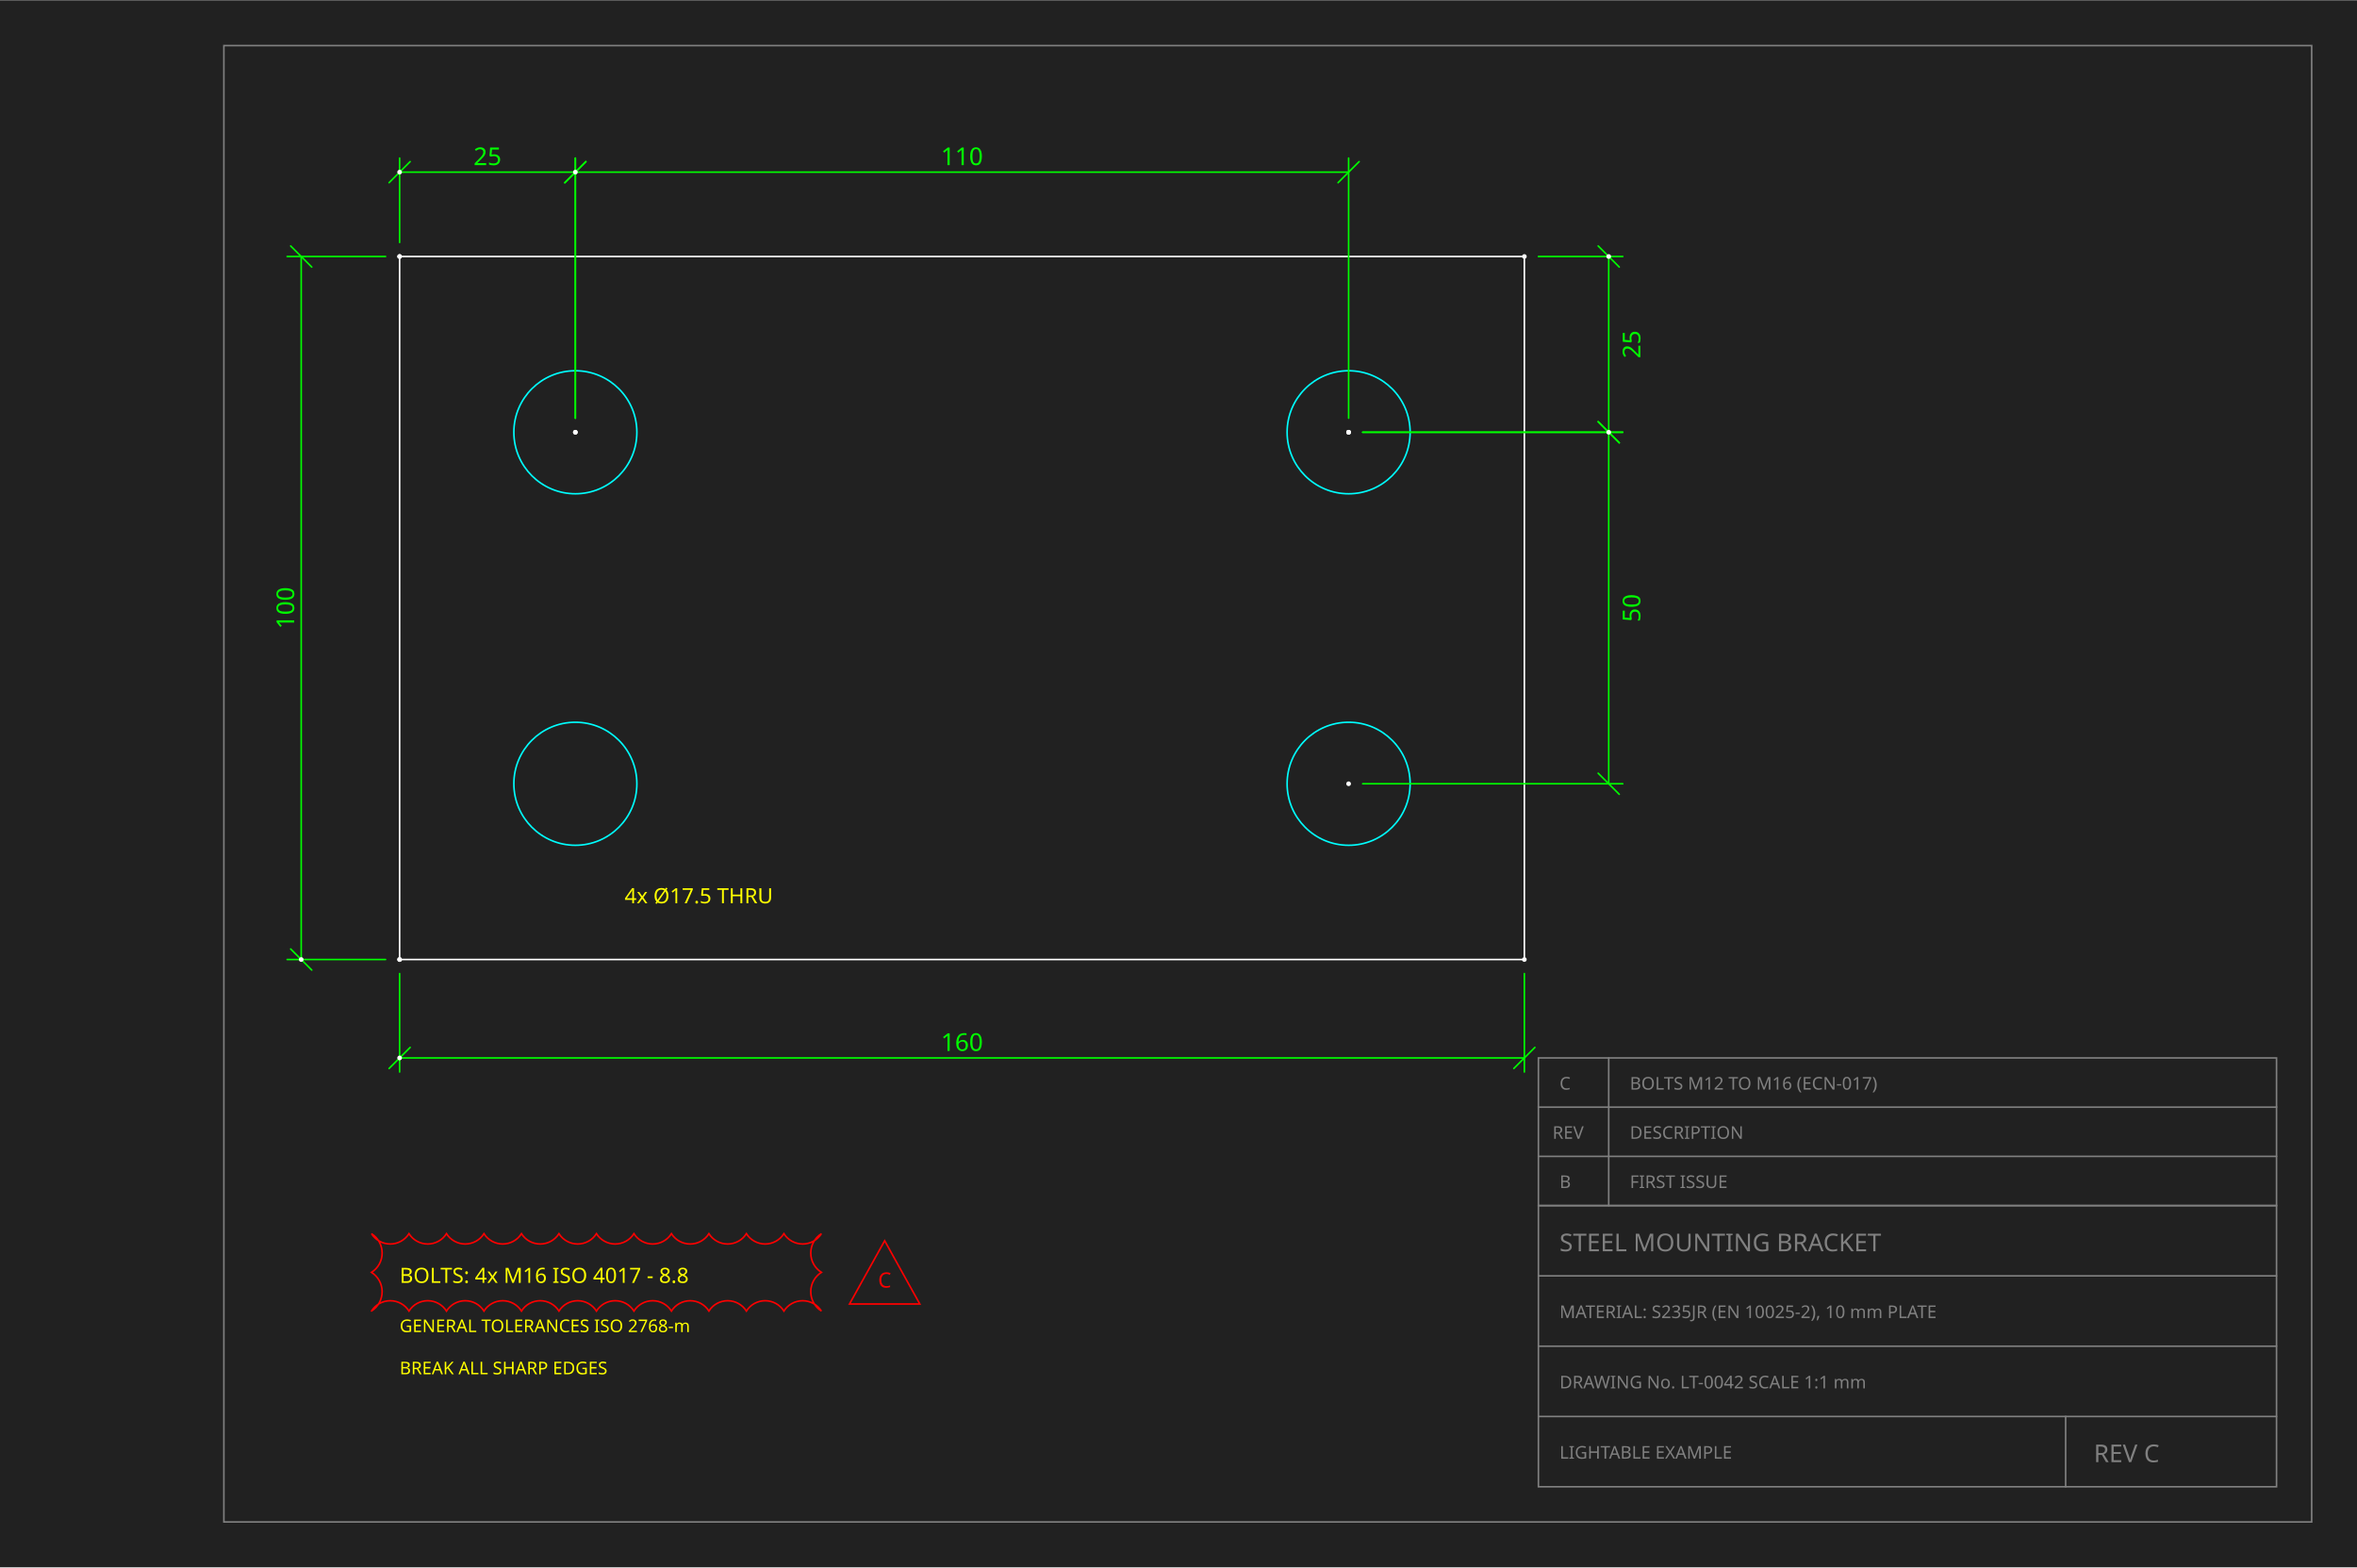
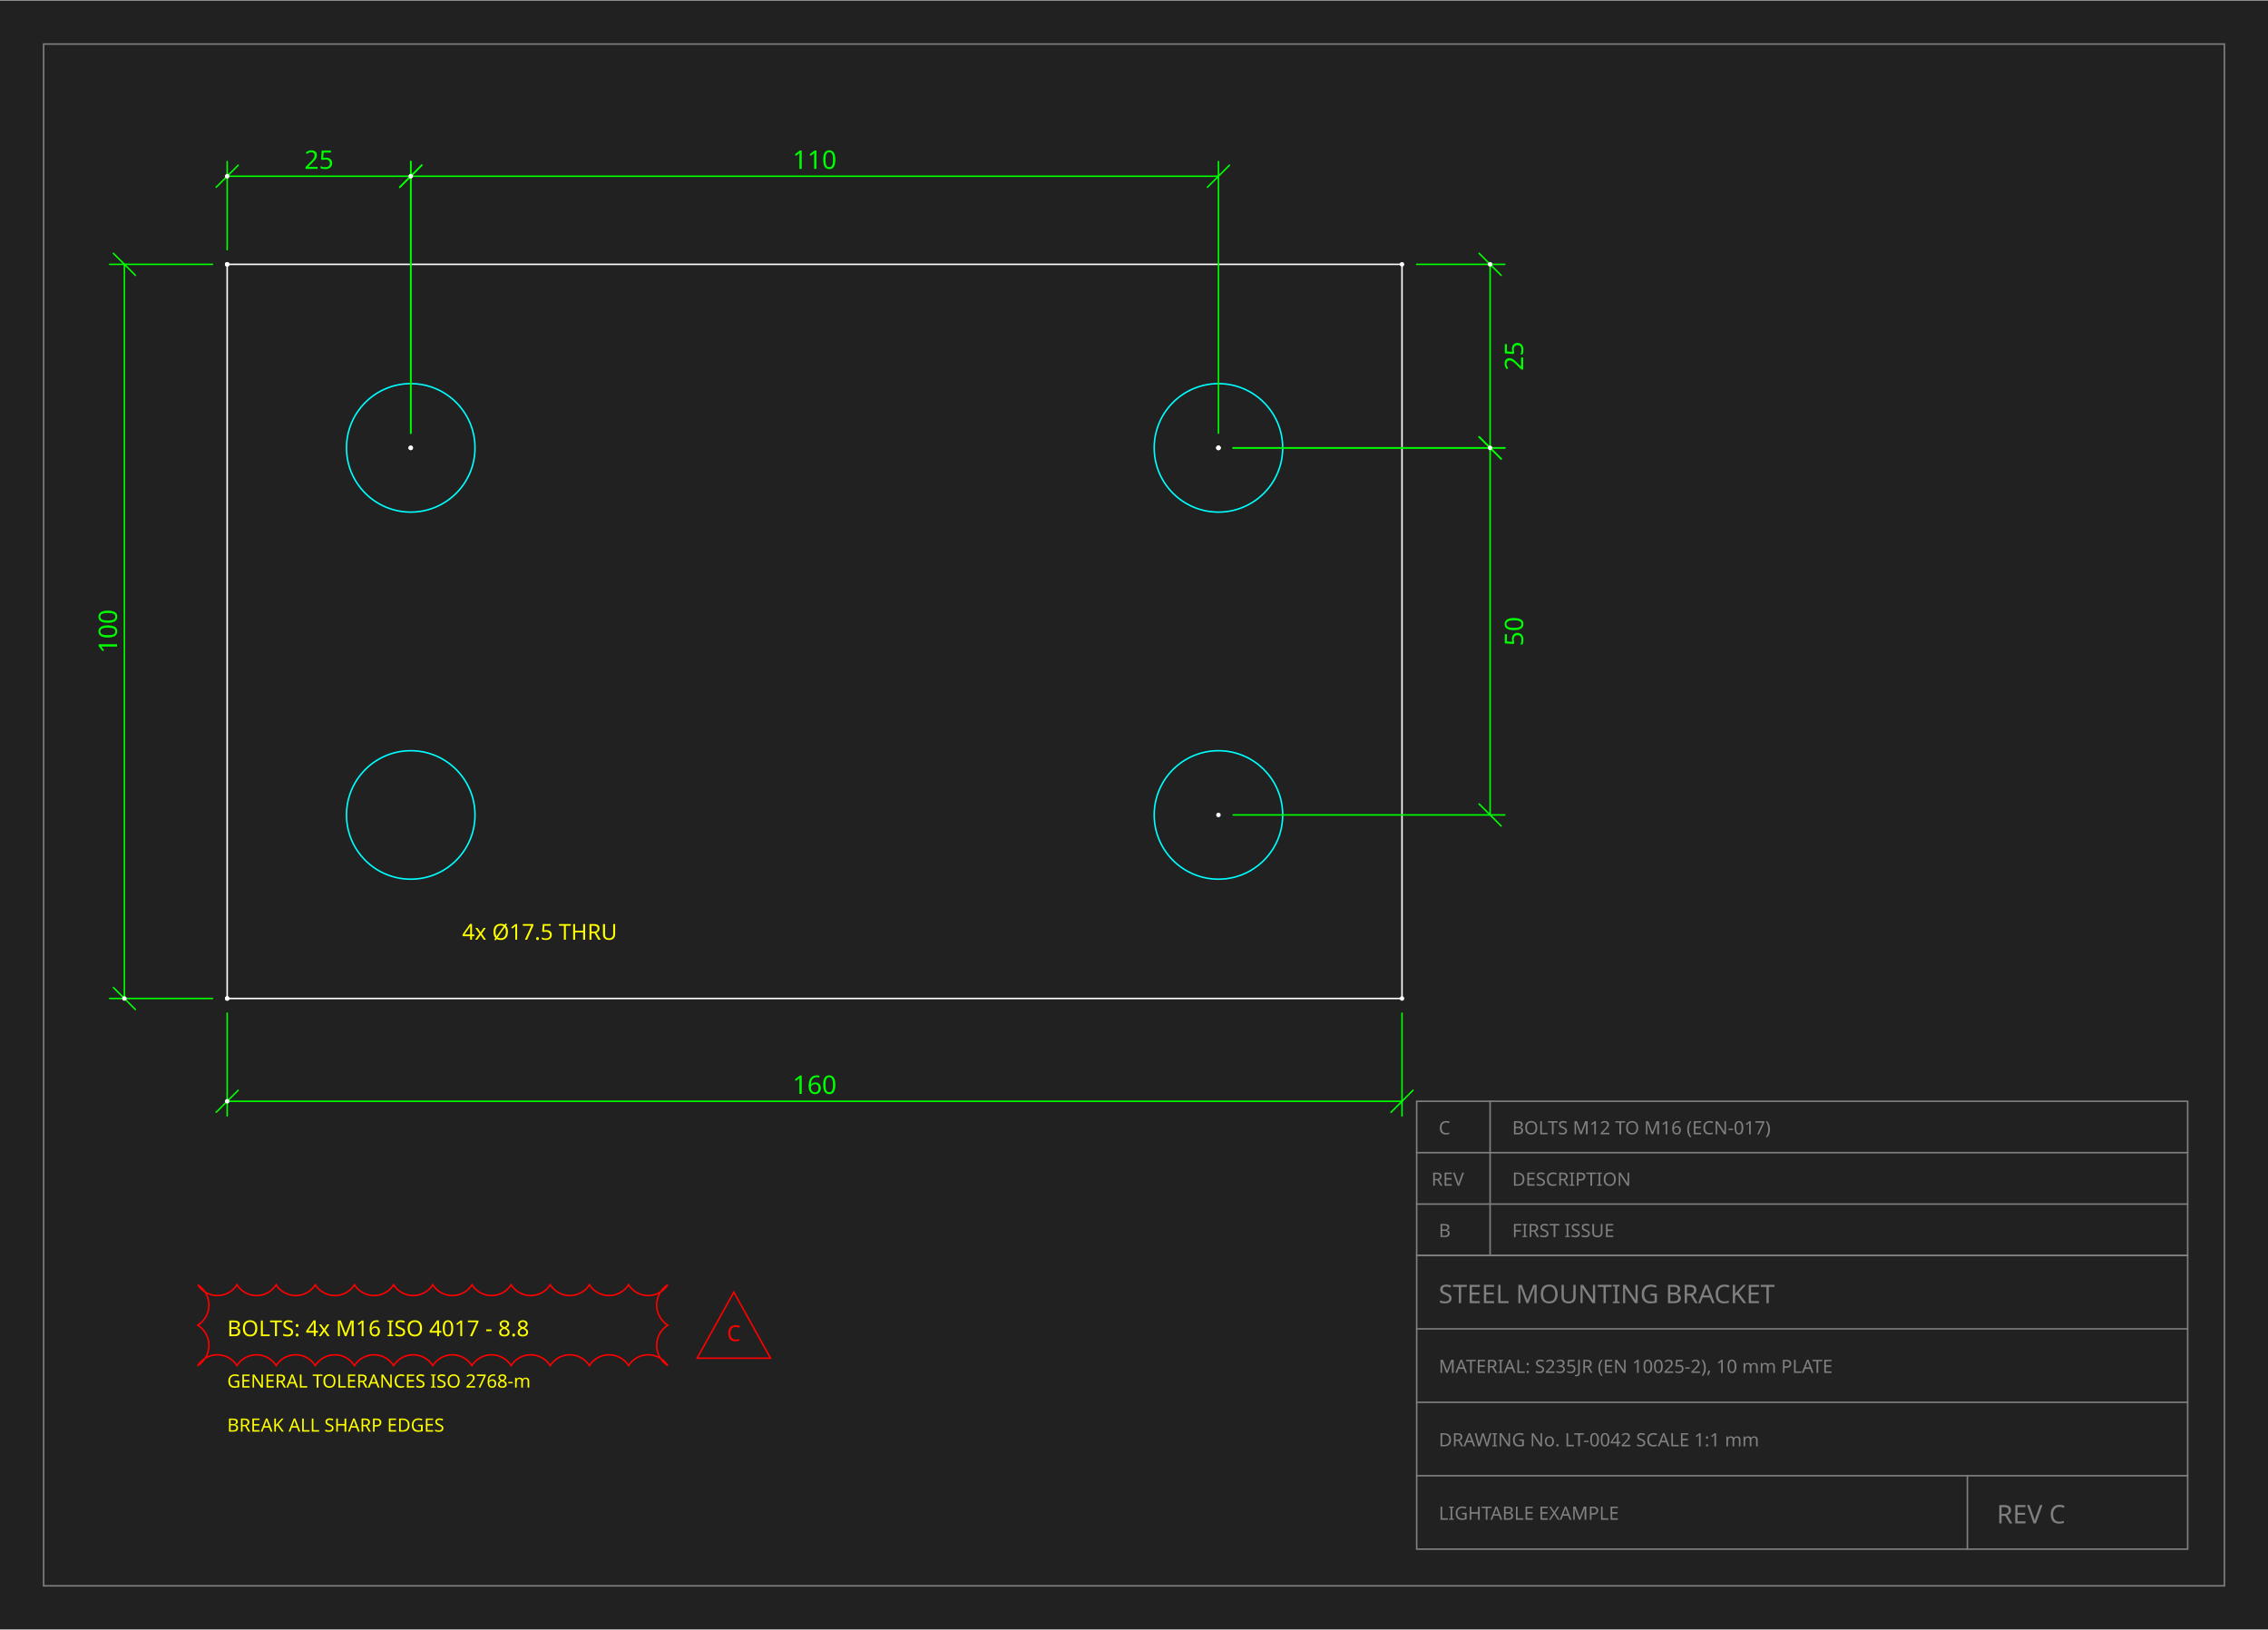
- <svg xmlns="http://www.w3.org/2000/svg" viewBox="-31.848 -216.448 335.296 222.896" width="800" height="532">
-   <rect x="-31.848" y="-216.448" width="335.296" height="222.896" fill="#212121" />
-   <g transform="scale(1 -1)" fill="none" stroke-width="0.224" stroke-linecap="round">
+ <svg xmlns="http://www.w3.org/2000/svg" viewBox="-5.94 -215.94 308.88 221.88" width="800" height="575">
+   <rect x="-5.94" y="-215.94" width="308.88" height="221.88" fill="#212121" />
+   <g transform="scale(1 -1)" fill="none" stroke-width="0.206" stroke-linecap="round">
    <g data-layer="BORDER">
      <path d="M0 0L297 0L297 210L0 210Z" stroke="#808080" />
    </g>
    <g data-layer="TITLE">
      <path d="M187 5L292 5L292 45L187 45Z" stroke="#808080" />
      <path d="M187 15L292 15" stroke="#808080" />
      <path d="M187 25L292 25" stroke="#808080" />
      <path d="M187 35L292 35" stroke="#808080" />
      <path d="M262 5L262 15" stroke="#808080" />
      <text transform="translate(190 38.5) rotate(0) scale(1 -1) skewX(0)" font-size="3.5" font-family="sans-serif" text-anchor="start" dominant-baseline="alphabetic" fill="#808080" stroke="none">STEEL MOUNTING BRACKET</text>
      <text transform="translate(190 29) rotate(0) scale(1 -1) skewX(0)" font-size="2.5" font-family="sans-serif" text-anchor="start" dominant-baseline="alphabetic" fill="#808080" stroke="none">MATERIAL: S235JR (EN 10025-2), 10 mm PLATE</text>
      <text transform="translate(190 19) rotate(0) scale(1 -1) skewX(0)" font-size="2.5" font-family="sans-serif" text-anchor="start" dominant-baseline="alphabetic" fill="#808080" stroke="none">DRAWING No. LT-0042    SCALE 1:1    mm</text>
      <text transform="translate(190 9) rotate(0) scale(1 -1) skewX(0)" font-size="2.5" font-family="sans-serif" text-anchor="start" dominant-baseline="alphabetic" fill="#808080" stroke="none">LIGHTABLE EXAMPLE</text>
      <text transform="translate(266 8.5) rotate(0) scale(1 -1) skewX(0)" font-size="3.5" font-family="sans-serif" text-anchor="start" dominant-baseline="alphabetic" fill="#808080" stroke="none">REV C</text>
      <path d="M187 45L292 45L292 59L187 59Z" stroke="#808080" />
      <path d="M187 52L292 52" stroke="#808080" />
      <path d="M197 45L197 59" stroke="#808080" />
      <text transform="translate(189 54.5) rotate(0) scale(1 -1) skewX(0)" font-size="2.5" font-family="sans-serif" text-anchor="start" dominant-baseline="alphabetic" fill="#808080" stroke="none">REV</text>
      <text transform="translate(200 54.5) rotate(0) scale(1 -1) skewX(0)" font-size="2.5" font-family="sans-serif" text-anchor="start" dominant-baseline="alphabetic" fill="#808080" stroke="none">DESCRIPTION</text>
      <text transform="translate(190 47.5) rotate(0) scale(1 -1) skewX(0)" font-size="2.5" font-family="sans-serif" text-anchor="start" dominant-baseline="alphabetic" fill="#808080" stroke="none">B</text>
      <text transform="translate(200 47.5) rotate(0) scale(1 -1) skewX(0)" font-size="2.5" font-family="sans-serif" text-anchor="start" dominant-baseline="alphabetic" fill="#808080" stroke="none">FIRST ISSUE</text>
    </g>
    <g data-layer="OUTLINE">
      <path d="M25 80L185 80L185 180L25 180Z" stroke="#ffffff" />
    </g>
    <g data-layer="HOLES">
      <path d="M58.75 105A8.75 8.75 0 0 1 41.25 105A8.75 8.75 0 0 1 58.75 105" stroke="#00ffff" />
      <path d="M168.75 105A8.75 8.75 0 0 1 151.25 105A8.75 8.75 0 0 1 168.75 105" stroke="#00ffff" />
      <path d="M168.75 155A8.75 8.75 0 0 1 151.25 155A8.75 8.75 0 0 1 168.75 155" stroke="#00ffff" />
      <path d="M58.75 155A8.75 8.75 0 0 1 41.25 155A8.75 8.75 0 0 1 58.75 155" stroke="#00ffff" />
    </g>
    <g data-layer="NOTES">
      <text transform="translate(57 88) rotate(0) scale(1 -1) skewX(0)" font-size="3" font-family="sans-serif" text-anchor="start" dominant-baseline="alphabetic" fill="#ffff00" stroke="none">4x Ø17.5 THRU</text>
      <text transform="translate(25 34) rotate(0) scale(1 -1) skewX(0)" font-size="3" font-family="sans-serif" text-anchor="start" dominant-baseline="alphabetic" fill="#ffff00" stroke="none">BOLTS: 4x M16 ISO 4017 - 8.8</text>
      <text transform="translate(25 27) rotate(0) scale(1 -1) skewX(0)" font-size="2.5" font-family="sans-serif" text-anchor="start" dominant-baseline="alphabetic" fill="#ffff00" stroke="none">GENERAL TOLERANCES ISO 2768-m</text>
      <text transform="translate(25 21) rotate(0) scale(1 -1) skewX(0)" font-size="2.5" font-family="sans-serif" text-anchor="start" dominant-baseline="alphabetic" fill="#ffff00" stroke="none">BREAK ALL SHARP EDGES</text>
    </g>
    <g data-layer="DIMS">
      <path d="M25 78L25 64" stroke="#00ff00" />
      <path d="M185 78L185 64" stroke="#00ff00" />
      <path d="M26.5 67.5L23.5 64.5" stroke="#00ff00" />
      <path d="M183.5 64.5L186.5 67.5" stroke="#00ff00" />
      <path d="M25 66L185 66" stroke="#00ff00" />
      <text transform="translate(105 67) rotate(0) scale(1 -1) skewX(0)" font-size="3.5" font-family="sans-serif" text-anchor="middle" dominant-baseline="alphabetic" fill="#00ff00" stroke="none">160</text>
    </g>
    <g data-layer="Defpoints">
-       <circle cx="25" cy="66" r="0.335" fill="#ffffff" />
-       <circle cx="25" cy="80" r="0.335" fill="#ffffff" />
-       <circle cx="185" cy="80" r="0.335" fill="#ffffff" />
+       <circle cx="25" cy="66" r="0.309" fill="#ffffff" />
+       <circle cx="25" cy="80" r="0.309" fill="#ffffff" />
+       <circle cx="185" cy="80" r="0.309" fill="#ffffff" />
    </g>
    <g data-layer="DIMS">
      <path d="M23 80L9 80" stroke="#00ff00" />
      <path d="M23 180L9 180" stroke="#00ff00" />
      <path d="M9.5 81.5L12.5 78.5" stroke="#00ff00" />
      <path d="M12.5 178.5L9.5 181.5" stroke="#00ff00" />
      <path d="M11 80L11 180" stroke="#00ff00" />
      <text transform="translate(10 130) rotate(90) scale(1 -1) skewX(0)" font-size="3.5" font-family="sans-serif" text-anchor="middle" dominant-baseline="alphabetic" fill="#00ff00" stroke="none">100</text>
    </g>
    <g data-layer="Defpoints">
-       <circle cx="11" cy="80" r="0.335" fill="#ffffff" />
-       <circle cx="25" cy="80" r="0.335" fill="#ffffff" />
-       <circle cx="25" cy="180" r="0.335" fill="#ffffff" />
+       <circle cx="11" cy="80" r="0.309" fill="#ffffff" />
+       <circle cx="25" cy="80" r="0.309" fill="#ffffff" />
+       <circle cx="25" cy="180" r="0.309" fill="#ffffff" />
    </g>
    <g data-layer="DIMS">
      <path d="M25 182L25 194" stroke="#00ff00" />
      <path d="M50 157L50 194" stroke="#00ff00" />
      <path d="M26.5 193.5L23.5 190.5" stroke="#00ff00" />
      <path d="M48.5 190.5L51.5 193.5" stroke="#00ff00" />
      <path d="M25 192L50 192" stroke="#00ff00" />
      <text transform="translate(37.5 193) rotate(0) scale(1 -1) skewX(0)" font-size="3.5" font-family="sans-serif" text-anchor="middle" dominant-baseline="alphabetic" fill="#00ff00" stroke="none">25</text>
    </g>
    <g data-layer="Defpoints">
-       <circle cx="25" cy="192" r="0.335" fill="#ffffff" />
-       <circle cx="25" cy="180" r="0.335" fill="#ffffff" />
-       <circle cx="50" cy="155" r="0.335" fill="#ffffff" />
+       <circle cx="25" cy="192" r="0.309" fill="#ffffff" />
+       <circle cx="25" cy="180" r="0.309" fill="#ffffff" />
+       <circle cx="50" cy="155" r="0.309" fill="#ffffff" />
    </g>
    <g data-layer="DIMS">
      <path d="M50 157L50 194" stroke="#00ff00" />
      <path d="M160 157L160 194" stroke="#00ff00" />
      <path d="M51.5 193.5L48.5 190.5" stroke="#00ff00" />
      <path d="M158.5 190.5L161.5 193.5" stroke="#00ff00" />
      <path d="M50 192L160 192" stroke="#00ff00" />
      <text transform="translate(105 193) rotate(0) scale(1 -1) skewX(0)" font-size="3.5" font-family="sans-serif" text-anchor="middle" dominant-baseline="alphabetic" fill="#00ff00" stroke="none">110</text>
    </g>
    <g data-layer="Defpoints">
-       <circle cx="50" cy="192" r="0.335" fill="#ffffff" />
-       <circle cx="50" cy="155" r="0.335" fill="#ffffff" />
-       <circle cx="160" cy="155" r="0.335" fill="#ffffff" />
+       <circle cx="50" cy="192" r="0.309" fill="#ffffff" />
+       <circle cx="50" cy="155" r="0.309" fill="#ffffff" />
+       <circle cx="160" cy="155" r="0.309" fill="#ffffff" />
    </g>
    <g data-layer="DIMS">
      <path d="M187 180L199 180" stroke="#00ff00" />
      <path d="M162 155L199 155" stroke="#00ff00" />
      <path d="M195.5 181.5L198.5 178.5" stroke="#00ff00" />
      <path d="M198.5 153.5L195.5 156.5" stroke="#00ff00" />
      <path d="M197 180L197 155" stroke="#00ff00" />
      <text transform="translate(201.5 167.5) rotate(90) scale(1 -1) skewX(0)" font-size="3.5" font-family="sans-serif" text-anchor="middle" dominant-baseline="alphabetic" fill="#00ff00" stroke="none">25</text>
    </g>
    <g data-layer="Defpoints">
-       <circle cx="197" cy="180" r="0.335" fill="#ffffff" />
-       <circle cx="185" cy="180" r="0.335" fill="#ffffff" />
-       <circle cx="160" cy="155" r="0.335" fill="#ffffff" />
+       <circle cx="197" cy="180" r="0.309" fill="#ffffff" />
+       <circle cx="185" cy="180" r="0.309" fill="#ffffff" />
+       <circle cx="160" cy="155" r="0.309" fill="#ffffff" />
    </g>
    <g data-layer="DIMS">
      <path d="M162 155L199 155" stroke="#00ff00" />
      <path d="M162 105L199 105" stroke="#00ff00" />
      <path d="M195.5 156.5L198.5 153.5" stroke="#00ff00" />
      <path d="M198.5 103.5L195.5 106.5" stroke="#00ff00" />
      <path d="M197 155L197 105" stroke="#00ff00" />
      <text transform="translate(201.5 130) rotate(90) scale(1 -1) skewX(0)" font-size="3.5" font-family="sans-serif" text-anchor="middle" dominant-baseline="alphabetic" fill="#00ff00" stroke="none">50</text>
    </g>
    <g data-layer="Defpoints">
-       <circle cx="197" cy="155" r="0.335" fill="#ffffff" />
-       <circle cx="160" cy="155" r="0.335" fill="#ffffff" />
-       <circle cx="160" cy="105" r="0.335" fill="#ffffff" />
+       <circle cx="197" cy="155" r="0.309" fill="#ffffff" />
+       <circle cx="160" cy="155" r="0.309" fill="#ffffff" />
+       <circle cx="160" cy="105" r="0.309" fill="#ffffff" />
    </g>
    <g data-layer="TITLE">
      <path d="M187 59L187 66L292 66L292 59" stroke="#808080" />
      <path d="M197 59L197 66" stroke="#808080" />
      <text transform="translate(190 61.5) rotate(0) scale(1 -1) skewX(0)" font-size="2.5" font-family="sans-serif" text-anchor="start" dominant-baseline="alphabetic" fill="#808080" stroke="none">C</text>
      <text transform="translate(200 61.5) rotate(0) scale(1 -1) skewX(0)" font-size="2.5" font-family="sans-serif" text-anchor="start" dominant-baseline="alphabetic" fill="#808080" stroke="none">BOLTS M12 TO M16 (ECN-017)</text>
    </g>
    <g data-layer="REVISION">
      <path d="M21 30A3.158 3.158 0 0 0 26.333 30A3.158 3.158 0 0 0 31.667 30A3.158 3.158 0 0 0 37 30A3.158 3.158 0 0 0 42.333 30A3.158 3.158 0 0 0 47.667 30A3.158 3.158 0 0 0 53 30A3.158 3.158 0 0 0 58.333 30A3.158 3.158 0 0 0 63.667 30A3.158 3.158 0 0 0 69 30A3.158 3.158 0 0 0 74.333 30A3.158 3.158 0 0 0 79.667 30A3.158 3.158 0 0 0 85 30A3.256 3.256 0 0 0 85 35.5A3.256 3.256 0 0 0 85 41A3.158 3.158 0 0 0 79.667 41A3.158 3.158 0 0 0 74.333 41A3.158 3.158 0 0 0 69 41A3.158 3.158 0 0 0 63.667 41A3.158 3.158 0 0 0 58.333 41A3.158 3.158 0 0 0 53 41A3.158 3.158 0 0 0 47.667 41A3.158 3.158 0 0 0 42.333 41A3.158 3.158 0 0 0 37 41A3.158 3.158 0 0 0 31.667 41A3.158 3.158 0 0 0 26.333 41A3.158 3.158 0 0 0 21 41A3.256 3.256 0 0 0 21 35.5A3.256 3.256 0 0 0 21 30" stroke="#ff0000" />
      <path d="M89 31L99 31L94 40Z" stroke="#ff0000" />
      <text transform="translate(94 34.5) rotate(0) scale(1 -1) skewX(0)" font-size="3" font-family="sans-serif" text-anchor="middle" dominant-baseline="central" fill="#ff0000" stroke="none">C</text>
    </g>
  </g>
</svg>
